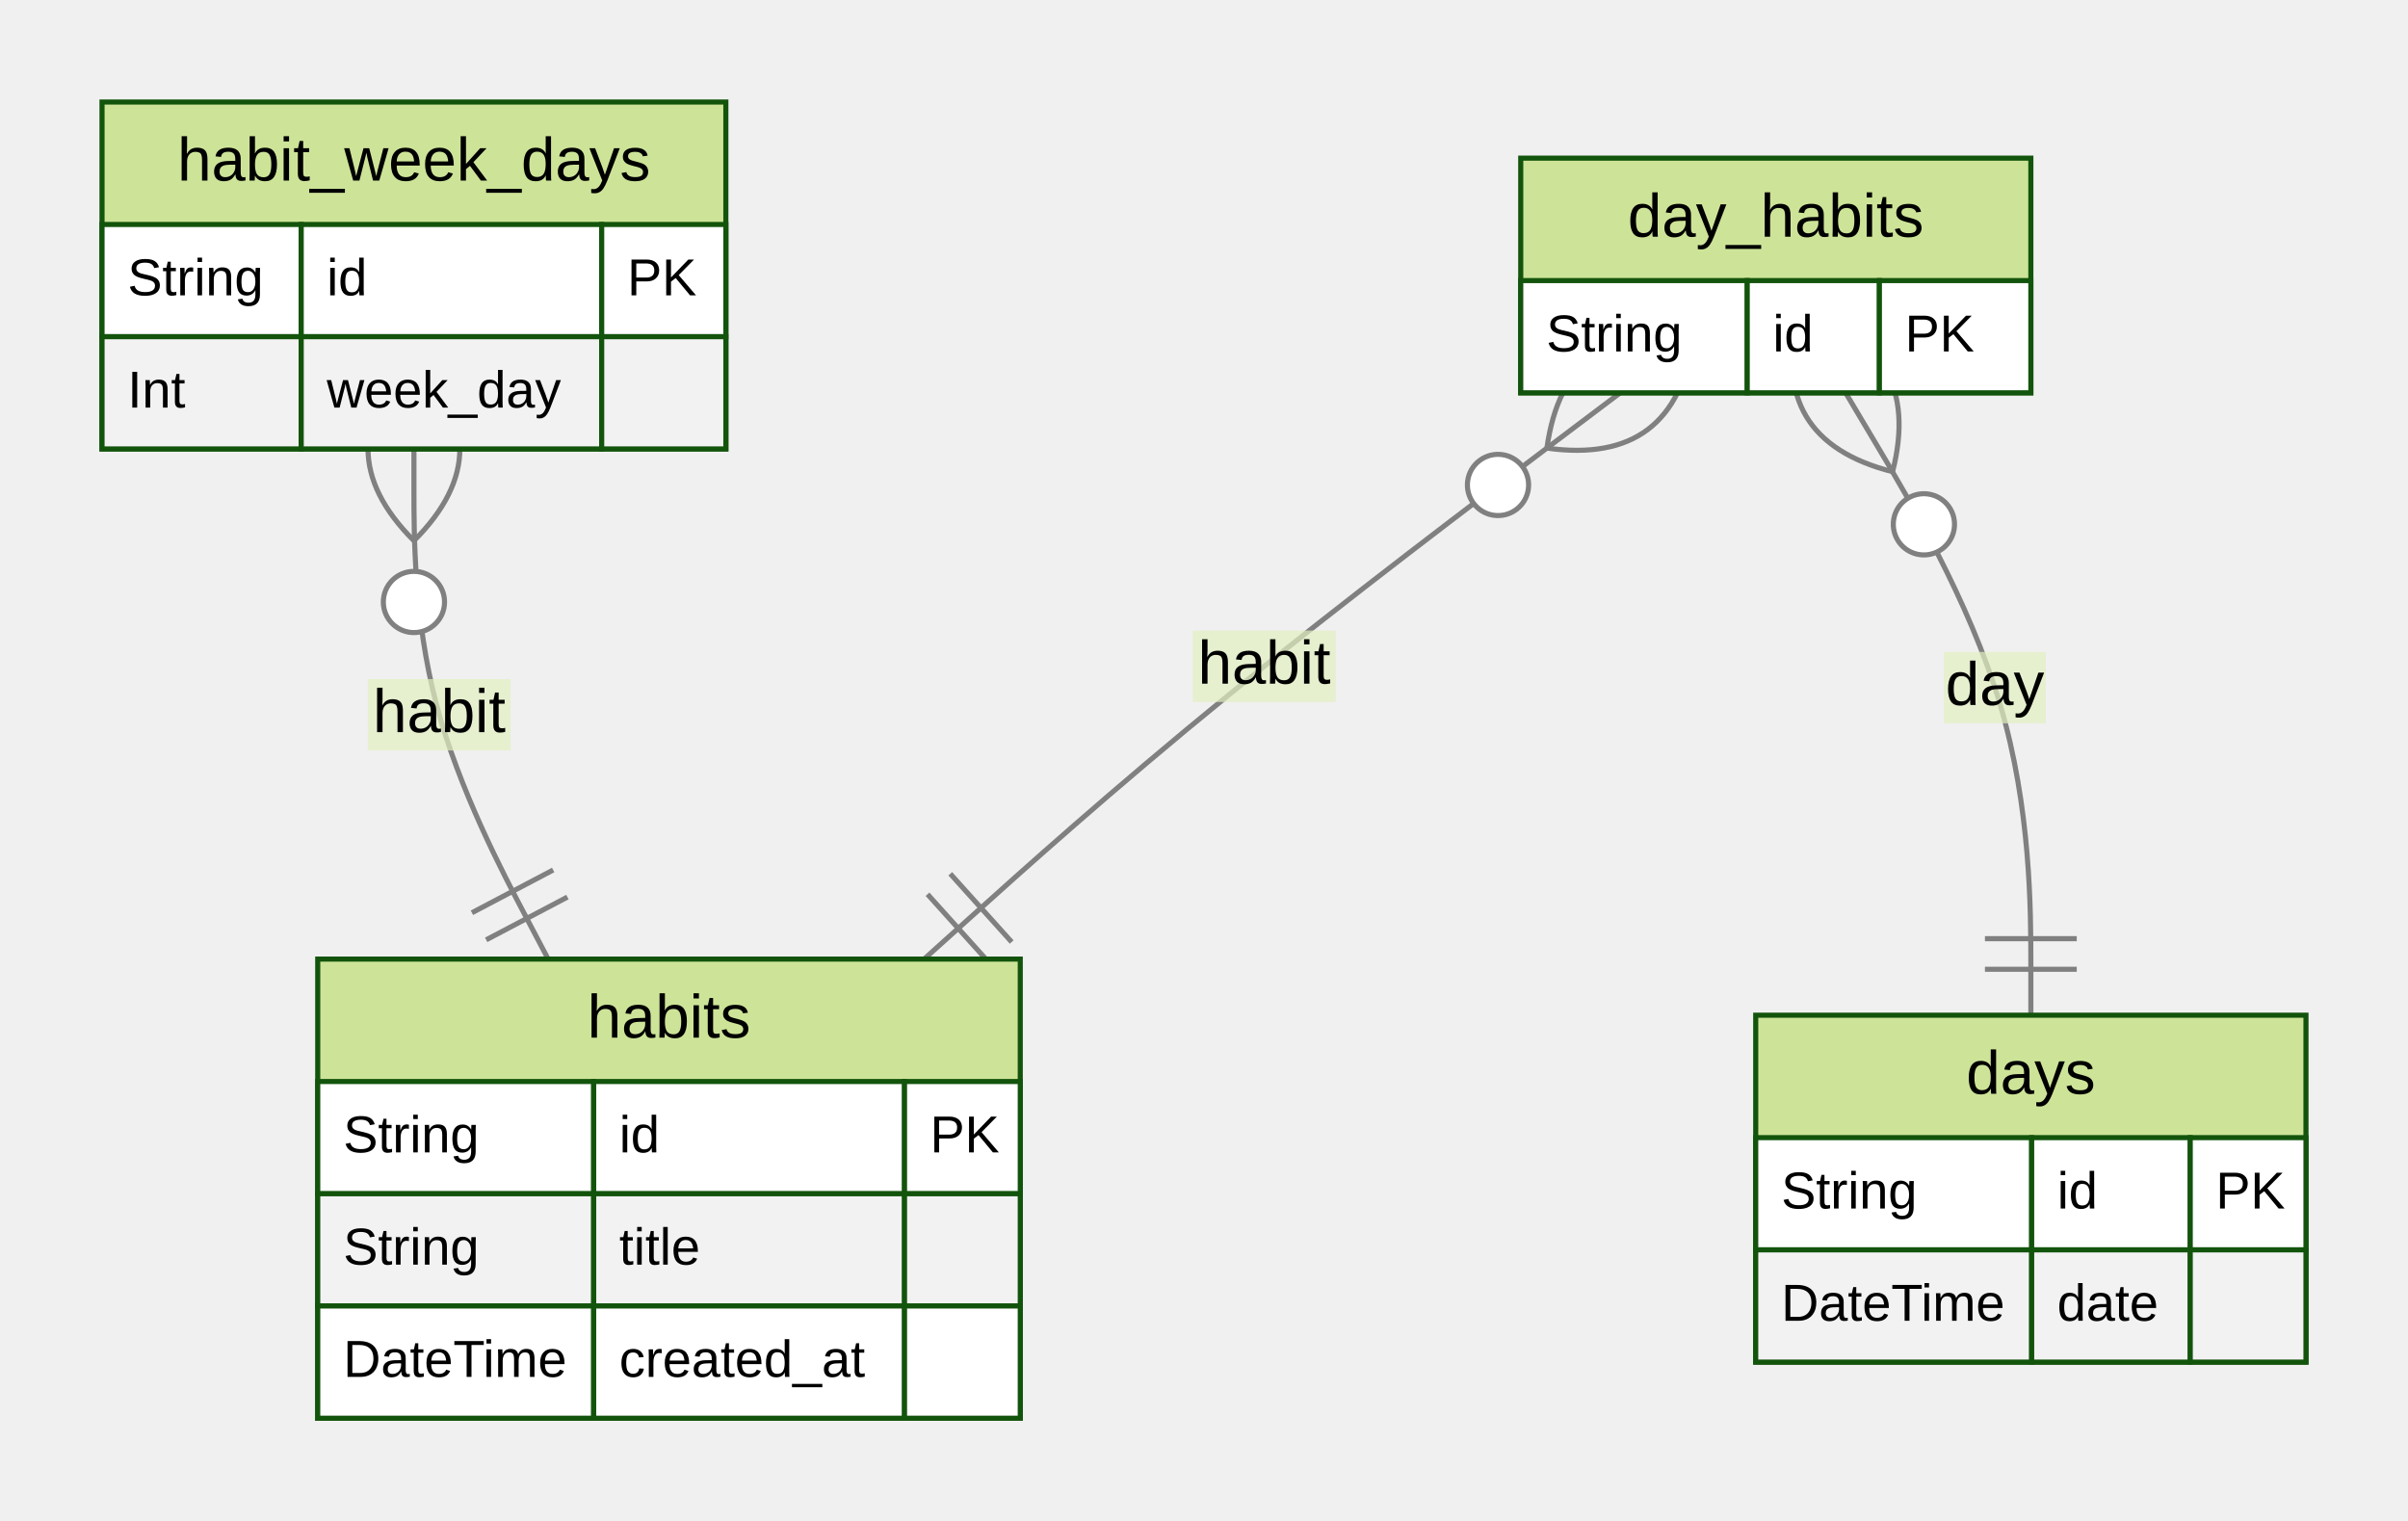
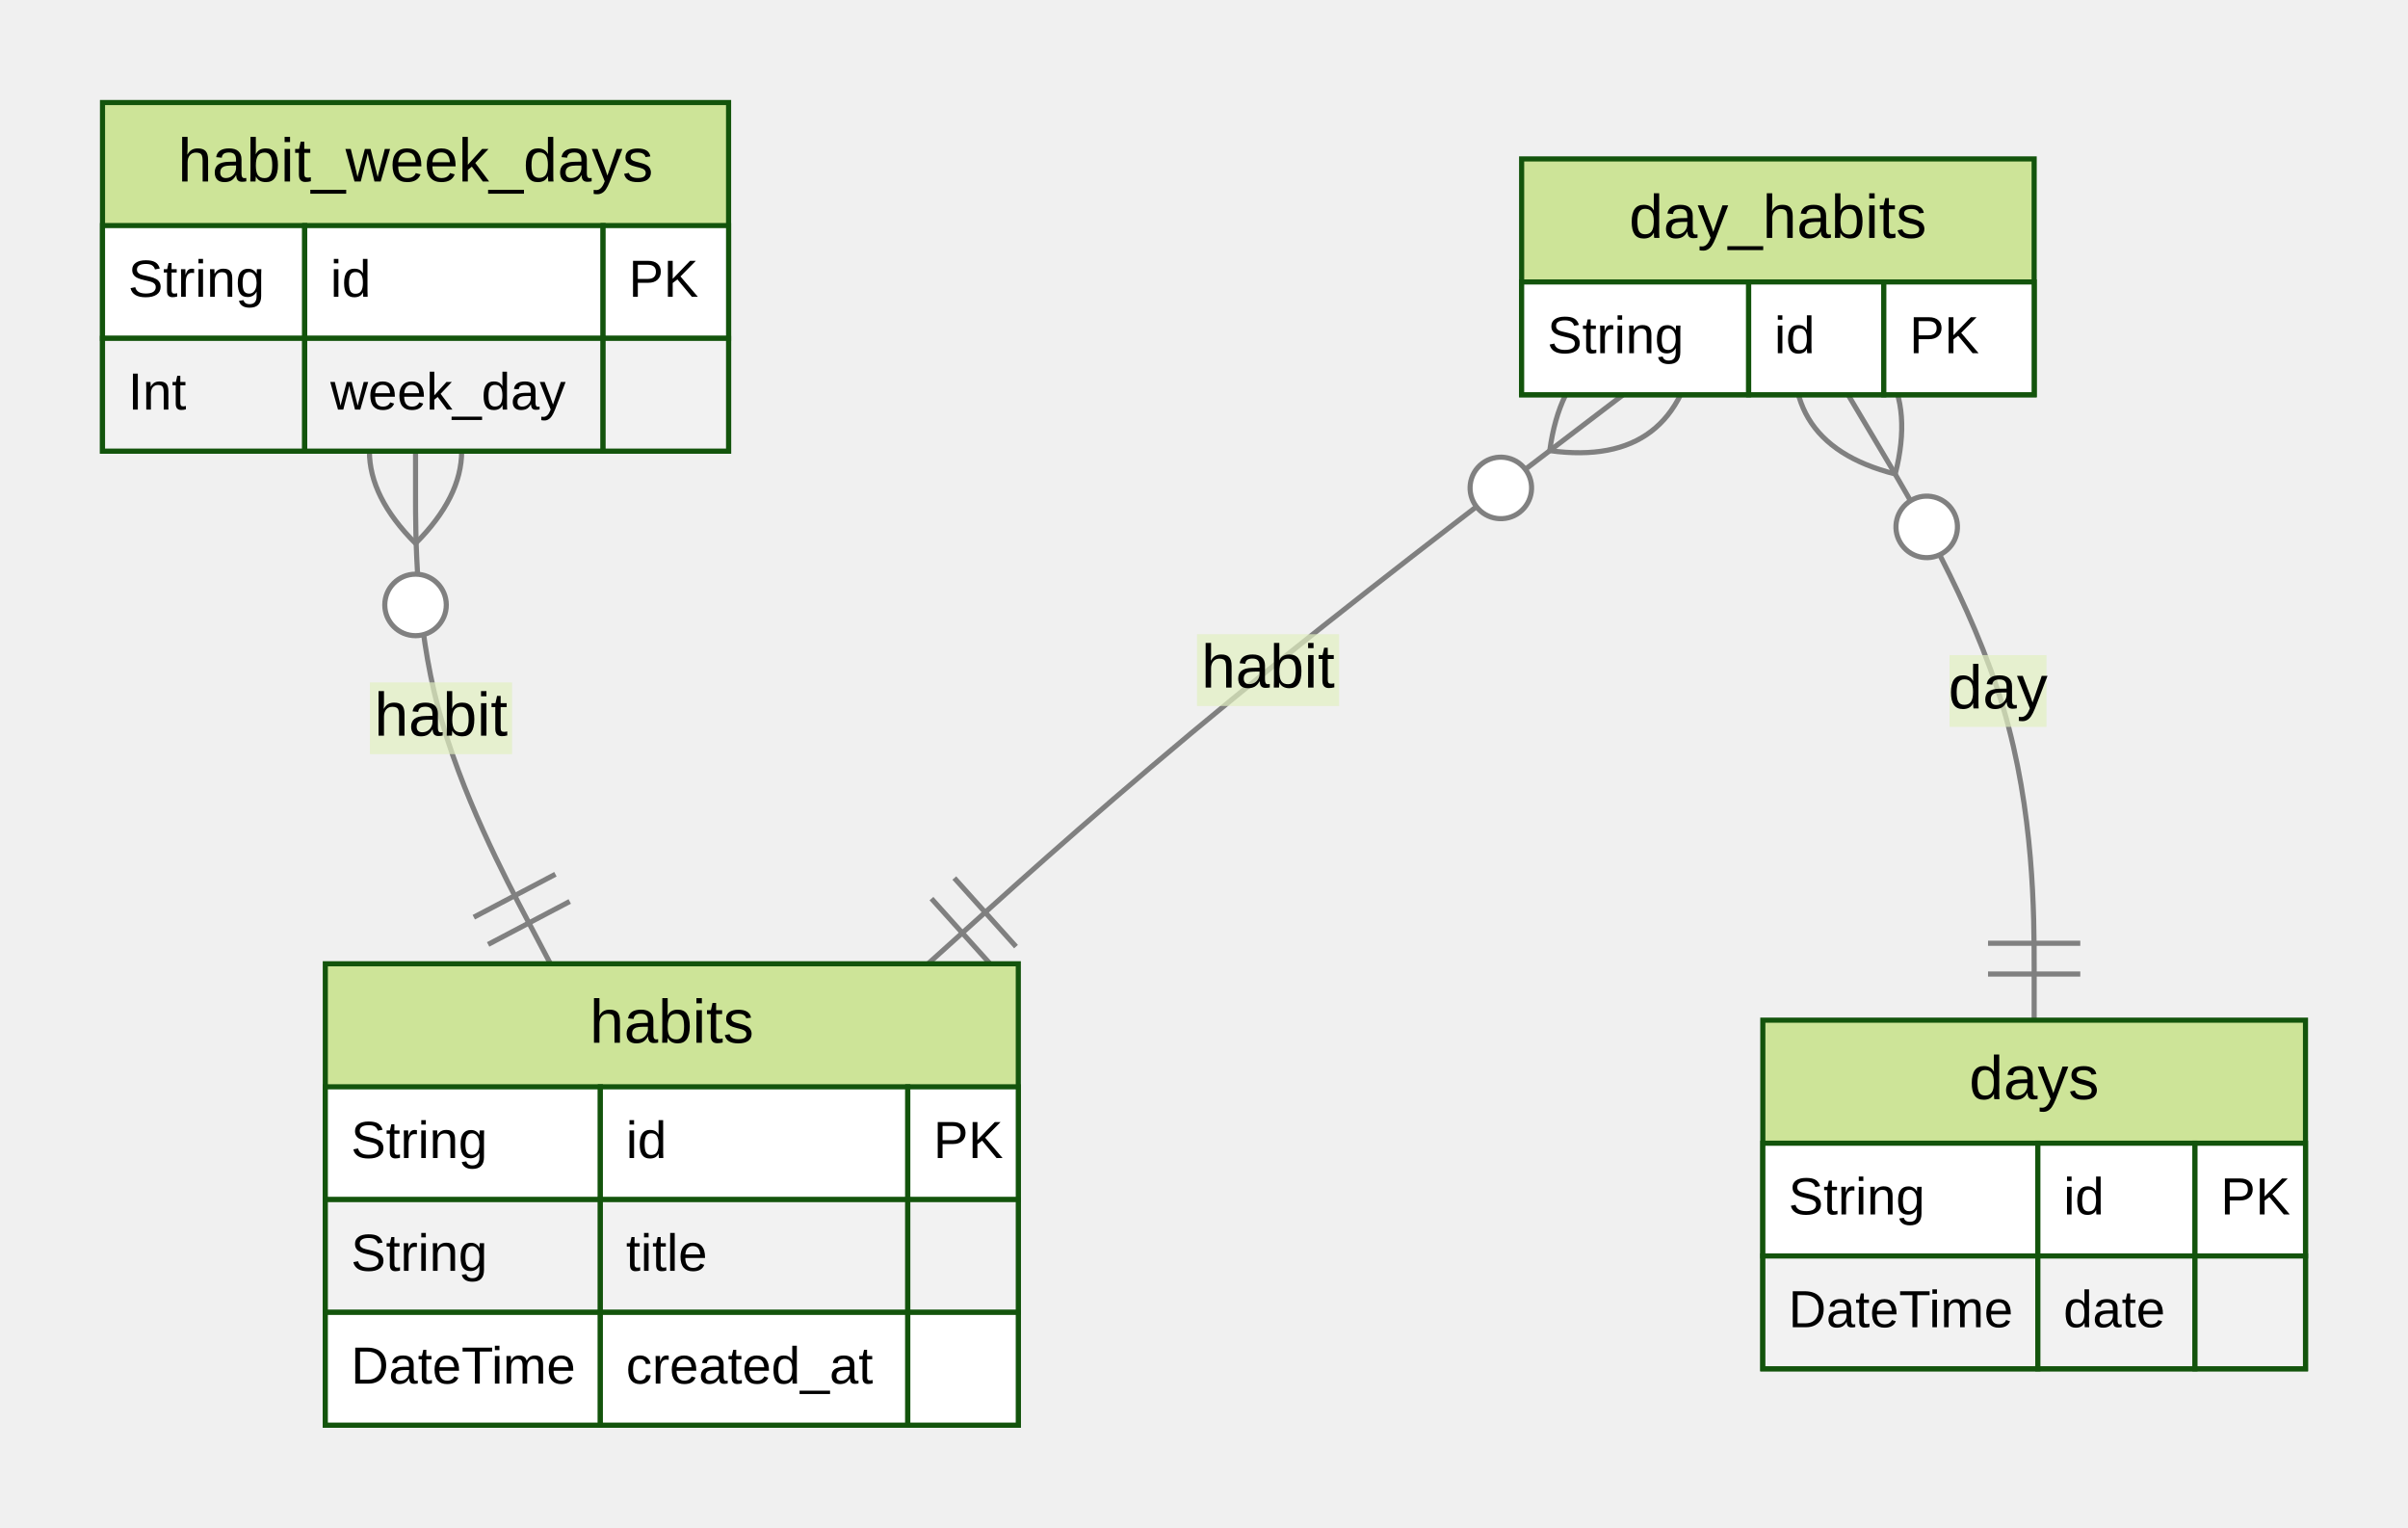
- <svg xmlns="http://www.w3.org/2000/svg" aria-roledescription="er" viewBox="0 0 472.051 298" style="max-width: 472.051px; background-color: white;" width="100%" id="mermaid-0">
+ <svg xmlns="http://www.w3.org/2000/svg" aria-roledescription="er" viewBox="0 0 469.832 298" style="max-width: 469.832px; background-color: white;" width="100%" id="mermaid-0">
  <style>#mermaid-0{font-family:"trebuchet ms",verdana,arial,sans-serif;font-size:16px;fill:#000000;}#mermaid-0 .error-icon{fill:#552222;}#mermaid-0 .error-text{fill:#552222;stroke:#552222;}#mermaid-0 .edge-thickness-normal{stroke-width:2px;}#mermaid-0 .edge-thickness-thick{stroke-width:3.5px;}#mermaid-0 .edge-pattern-solid{stroke-dasharray:0;}#mermaid-0 .edge-pattern-dashed{stroke-dasharray:3;}#mermaid-0 .edge-pattern-dotted{stroke-dasharray:2;}#mermaid-0 .marker{fill:#000000;stroke:#000000;}#mermaid-0 .marker.cross{stroke:#000000;}#mermaid-0 svg{font-family:"trebuchet ms",verdana,arial,sans-serif;font-size:16px;}#mermaid-0 .entityBox{fill:#cde498;stroke:#13540c;}#mermaid-0 .attributeBoxOdd{fill:#ffffff;stroke:#13540c;}#mermaid-0 .attributeBoxEven{fill:#f2f2f2;stroke:#13540c;}#mermaid-0 .relationshipLabelBox{fill:hsl(78.158, 58.462%, 84.51%);opacity:0.7;background-color:hsl(78.158, 58.462%, 84.51%);}#mermaid-0 .relationshipLabelBox rect{opacity:0.5;}#mermaid-0 .relationshipLine{stroke:#000000;}#mermaid-0 .entityTitleText{text-anchor:middle;font-size:18px;fill:#000000;}#mermaid-0 :root{--mermaid-font-family:"trebuchet ms",verdana,arial,sans-serif;}</style>
  <g />
  <defs>
    <marker orient="auto" markerHeight="18" markerWidth="18" refY="9" refX="0" id="ONLY_ONE_START">
      <path d="M9,0 L9,18 M15,0 L15,18" fill="none" stroke="gray" />
    </marker>
  </defs>
  <defs>
    <marker orient="auto" markerHeight="18" markerWidth="18" refY="9" refX="18" id="ONLY_ONE_END">
      <path d="M3,0 L3,18 M9,0 L9,18" fill="none" stroke="gray" />
    </marker>
  </defs>
  <defs>
    <marker orient="auto" markerHeight="18" markerWidth="30" refY="9" refX="0" id="ZERO_OR_ONE_START">
      <circle r="6" cy="9" cx="21" fill="white" stroke="gray" />
      <path d="M9,0 L9,18" fill="none" stroke="gray" />
    </marker>
  </defs>
  <defs>
    <marker orient="auto" markerHeight="18" markerWidth="30" refY="9" refX="30" id="ZERO_OR_ONE_END">
      <circle r="6" cy="9" cx="9" fill="white" stroke="gray" />
      <path d="M21,0 L21,18" fill="none" stroke="gray" />
    </marker>
  </defs>
  <defs>
    <marker orient="auto" markerHeight="36" markerWidth="45" refY="18" refX="18" id="ONE_OR_MORE_START">
      <path d="M0,18 Q 18,0 36,18 Q 18,36 0,18 M42,9 L42,27" fill="none" stroke="gray" />
    </marker>
  </defs>
  <defs>
    <marker orient="auto" markerHeight="36" markerWidth="45" refY="18" refX="27" id="ONE_OR_MORE_END">
      <path d="M3,9 L3,27 M9,18 Q27,0 45,18 Q27,36 9,18" fill="none" stroke="gray" />
    </marker>
  </defs>
  <defs>
    <marker orient="auto" markerHeight="36" markerWidth="57" refY="18" refX="18" id="ZERO_OR_MORE_START">
      <circle r="6" cy="18" cx="48" fill="white" stroke="gray" />
      <path d="M0,18 Q18,0 36,18 Q18,36 0,18" fill="none" stroke="gray" />
    </marker>
  </defs>
  <defs>
    <marker orient="auto" markerHeight="36" markerWidth="57" refY="18" refX="39" id="ZERO_OR_MORE_END">
      <circle r="6" cy="18" cx="9" fill="white" stroke="gray" />
      <path d="M21,18 Q39,0 57,18 Q39,36 21,18" fill="none" stroke="gray" />
    </marker>
  </defs>
-   <path style="stroke: gray; fill: none;" marker-start="url(#ZERO_OR_MORE_START)" marker-end="url(#ONLY_ONE_END)" d="M81.146,88L81.146,96.333C81.146,104.667,81.146,121.333,85.532,138C89.918,154.667,98.69,171.333,103.076,179.667L107.462,188" class="er relationshipLine" />
-   <path style="stroke: gray; fill: none;" marker-start="url(#ZERO_OR_MORE_START)" marker-end="url(#ONLY_ONE_END)" d="M361.807,77L367.859,87.167C373.91,97.333,386.013,117.667,392.065,138C398.116,158.333,398.116,178.667,398.116,188.833L398.116,199" class="er relationshipLine" />
-   <path style="stroke: gray; fill: none;" marker-start="url(#ZERO_OR_MORE_START)" marker-end="url(#ONLY_ONE_END)" d="M317.615,77L304.132,87.167C290.65,97.333,263.685,117.667,240.941,136.167C218.198,154.667,199.676,171.333,190.416,179.667L181.155,188" class="er relationshipLine" />
-   <g transform="translate(62.28748,188 )" id="entity-habits-300f15a6-1cd5-416b-879a-20ea6e2d7e50">
-     <rect height="90" width="137.718" y="0" x="0" class="er entityBox" />
-     <text style="dominant-baseline: middle; text-anchor: middle; font-size: 12px;" transform="translate(68.85901,12)" y="0" x="0" id="text-entity-habits-300f15a6-1cd5-416b-879a-20ea6e2d7e50" class="er entityLabel">habits</text>
-     <rect height="22" width="54.096" y="24" x="0" class="er attributeBoxOdd" />
-     <text style="dominant-baseline: middle; font-size: 10.2px;" transform="translate(5,35)" y="0" x="0" id="text-entity-habits-300f15a6-1cd5-416b-879a-20ea6e2d7e50-attr-1-type" class="er entityLabel">String</text>
-     <rect height="22" width="60.935" y="24" x="54.096" class="er attributeBoxOdd" />
-     <text style="dominant-baseline: middle; font-size: 10.2px;" transform="translate(59.09555,35)" y="0" x="0" id="text-entity-habits-300f15a6-1cd5-416b-879a-20ea6e2d7e50-attr-1-name" class="er entityLabel">id</text>
-     <rect height="22" width="22.688" y="24" x="115.03" class="er attributeBoxOdd" />
-     <text style="dominant-baseline: middle; font-size: 10.2px;" transform="translate(120.0303,35)" y="0" x="0" id="text-entity-habits-300f15a6-1cd5-416b-879a-20ea6e2d7e50-attr-1-key" class="er entityLabel">PK</text>
-     <rect height="22" width="54.096" y="46" x="0" class="er attributeBoxEven" />
-     <text style="dominant-baseline: middle; font-size: 10.2px;" transform="translate(5,57)" y="0" x="0" id="text-entity-habits-300f15a6-1cd5-416b-879a-20ea6e2d7e50-attr-2-type" class="er entityLabel">String</text>
-     <rect height="22" width="60.935" y="46" x="54.096" class="er attributeBoxEven" />
-     <text style="dominant-baseline: middle; font-size: 10.2px;" transform="translate(59.09555,57)" y="0" x="0" id="text-entity-habits-300f15a6-1cd5-416b-879a-20ea6e2d7e50-attr-2-name" class="er entityLabel">title</text>
-     <rect height="22" width="22.688" y="46" x="115.03" class="er attributeBoxEven" />
-     <text style="dominant-baseline: middle; font-size: 10.2px;" transform="translate(120.0303,57)" y="0" x="0" id="text-entity-habits-300f15a6-1cd5-416b-879a-20ea6e2d7e50-attr-2-key" class="er entityLabel" />
-     <rect height="22" width="54.096" y="68" x="0" class="er attributeBoxOdd" />
-     <text style="dominant-baseline: middle; font-size: 10.2px;" transform="translate(5,79)" y="0" x="0" id="text-entity-habits-300f15a6-1cd5-416b-879a-20ea6e2d7e50-attr-3-type" class="er entityLabel">DateTime</text>
-     <rect height="22" width="60.935" y="68" x="54.096" class="er attributeBoxOdd" />
-     <text style="dominant-baseline: middle; font-size: 10.2px;" transform="translate(59.09555,79)" y="0" x="0" id="text-entity-habits-300f15a6-1cd5-416b-879a-20ea6e2d7e50-attr-3-name" class="er entityLabel">created_at</text>
-     <rect height="22" width="22.688" y="68" x="115.03" class="er attributeBoxOdd" />
-     <text style="dominant-baseline: middle; font-size: 10.2px;" transform="translate(120.0303,79)" y="0" x="0" id="text-entity-habits-300f15a6-1cd5-416b-879a-20ea6e2d7e50-attr-3-key" class="er entityLabel" />
+   <path style="stroke: gray; fill: none;" marker-start="url(#ZERO_OR_MORE_START)" marker-end="url(#ONLY_ONE_END)" d="M81.078,88L81.078,96.333C81.078,104.667,81.078,121.333,85.464,138C89.85,154.667,98.622,171.333,103.008,179.667L107.394,188" class="er relationshipLine" />
+   <path style="stroke: gray; fill: none;" marker-start="url(#ZERO_OR_MORE_START)" marker-end="url(#ONLY_ONE_END)" d="M360.581,77L366.633,87.167C372.684,97.333,384.787,117.667,390.839,138C396.891,158.333,396.891,178.667,396.891,188.833L396.891,199" class="er relationshipLine" />
+   <path style="stroke: gray; fill: none;" marker-start="url(#ZERO_OR_MORE_START)" marker-end="url(#ONLY_ONE_END)" d="M316.697,77L303.35,87.167C290.004,97.333,263.31,117.667,240.706,136.167C218.102,154.667,199.586,171.333,190.328,179.667L181.07,188" class="er relationshipLine" />
+   <g transform="translate(63.47266,188 )" id="entity-habits-cd153b9a-3aec-4c7e-9ee0-81833fda2dfb">
+     <rect height="90" width="135.211" y="0" x="0" class="er entityBox" />
+     <text style="dominant-baseline: middle; text-anchor: middle; font-size: 12px;" transform="translate(67.60547,12)" y="0" x="0" id="text-entity-habits-cd153b9a-3aec-4c7e-9ee0-81833fda2dfb" class="er entityLabel">habits</text>
+     <rect height="22" width="53.664" y="24" x="0" class="er attributeBoxOdd" />
+     <text style="dominant-baseline: middle; font-size: 10.2px;" transform="translate(5,35)" y="0" x="0" id="text-entity-habits-cd153b9a-3aec-4c7e-9ee0-81833fda2dfb-attr-1-type" class="er entityLabel">String</text>
+     <rect height="22" width="59.984" y="24" x="53.664" class="er attributeBoxOdd" />
+     <text style="dominant-baseline: middle; font-size: 10.2px;" transform="translate(58.66406,35)" y="0" x="0" id="text-entity-habits-cd153b9a-3aec-4c7e-9ee0-81833fda2dfb-attr-1-name" class="er entityLabel">id</text>
+     <rect height="22" width="21.562" y="24" x="113.648" class="er attributeBoxOdd" />
+     <text style="dominant-baseline: middle; font-size: 10.2px;" transform="translate(118.6484,35)" y="0" x="0" id="text-entity-habits-cd153b9a-3aec-4c7e-9ee0-81833fda2dfb-attr-1-key" class="er entityLabel">PK</text>
+     <rect height="22" width="53.664" y="46" x="0" class="er attributeBoxEven" />
+     <text style="dominant-baseline: middle; font-size: 10.2px;" transform="translate(5,57)" y="0" x="0" id="text-entity-habits-cd153b9a-3aec-4c7e-9ee0-81833fda2dfb-attr-2-type" class="er entityLabel">String</text>
+     <rect height="22" width="59.984" y="46" x="53.664" class="er attributeBoxEven" />
+     <text style="dominant-baseline: middle; font-size: 10.2px;" transform="translate(58.66406,57)" y="0" x="0" id="text-entity-habits-cd153b9a-3aec-4c7e-9ee0-81833fda2dfb-attr-2-name" class="er entityLabel">title</text>
+     <rect height="22" width="21.562" y="46" x="113.648" class="er attributeBoxEven" />
+     <text style="dominant-baseline: middle; font-size: 10.2px;" transform="translate(118.6484,57)" y="0" x="0" id="text-entity-habits-cd153b9a-3aec-4c7e-9ee0-81833fda2dfb-attr-2-key" class="er entityLabel" />
+     <rect height="22" width="53.664" y="68" x="0" class="er attributeBoxOdd" />
+     <text style="dominant-baseline: middle; font-size: 10.2px;" transform="translate(5,79)" y="0" x="0" id="text-entity-habits-cd153b9a-3aec-4c7e-9ee0-81833fda2dfb-attr-3-type" class="er entityLabel">DateTime</text>
+     <rect height="22" width="59.984" y="68" x="53.664" class="er attributeBoxOdd" />
+     <text style="dominant-baseline: middle; font-size: 10.2px;" transform="translate(58.66406,79)" y="0" x="0" id="text-entity-habits-cd153b9a-3aec-4c7e-9ee0-81833fda2dfb-attr-3-name" class="er entityLabel">created_at</text>
+     <rect height="22" width="21.562" y="68" x="113.648" class="er attributeBoxOdd" />
+     <text style="dominant-baseline: middle; font-size: 10.2px;" transform="translate(118.6484,79)" y="0" x="0" id="text-entity-habits-cd153b9a-3aec-4c7e-9ee0-81833fda2dfb-attr-3-key" class="er entityLabel" />
  </g>
-   <g transform="translate(20,20 )" id="entity-habitweekdays-304ddbd6-7e24-45fa-b2fc-48992b881313">
-     <rect height="68" width="122.293" y="0" x="0" class="er entityBox" />
-     <text style="dominant-baseline: middle; text-anchor: middle; font-size: 12px;" transform="translate(61.14648,12)" y="0" x="0" id="text-entity-habitweekdays-304ddbd6-7e24-45fa-b2fc-48992b881313" class="er entityLabel">habit_week_days</text>
-     <rect height="22" width="39.048" y="24" x="0" class="er attributeBoxOdd" />
-     <text style="dominant-baseline: middle; font-size: 10.2px;" transform="translate(5,35)" y="0" x="0" id="text-entity-habitweekdays-304ddbd6-7e24-45fa-b2fc-48992b881313-attr-1-type" class="er entityLabel">String</text>
-     <rect height="22" width="58.904" y="24" x="39.048" class="er attributeBoxOdd" />
-     <text style="dominant-baseline: middle; font-size: 10.2px;" transform="translate(44.04844,35)" y="0" x="0" id="text-entity-habitweekdays-304ddbd6-7e24-45fa-b2fc-48992b881313-attr-1-name" class="er entityLabel">id</text>
-     <rect height="22" width="24.34" y="24" x="97.953" class="er attributeBoxOdd" />
-     <text style="dominant-baseline: middle; font-size: 10.2px;" transform="translate(102.9529,35)" y="0" x="0" id="text-entity-habitweekdays-304ddbd6-7e24-45fa-b2fc-48992b881313-attr-1-key" class="er entityLabel">PK</text>
-     <rect height="22" width="39.048" y="46" x="0" class="er attributeBoxEven" />
-     <text style="dominant-baseline: middle; font-size: 10.2px;" transform="translate(5,57)" y="0" x="0" id="text-entity-habitweekdays-304ddbd6-7e24-45fa-b2fc-48992b881313-attr-2-type" class="er entityLabel">Int</text>
-     <rect height="22" width="58.904" y="46" x="39.048" class="er attributeBoxEven" />
-     <text style="dominant-baseline: middle; font-size: 10.2px;" transform="translate(44.04844,57)" y="0" x="0" id="text-entity-habitweekdays-304ddbd6-7e24-45fa-b2fc-48992b881313-attr-2-name" class="er entityLabel">week_day</text>
-     <rect height="22" width="24.34" y="46" x="97.953" class="er attributeBoxEven" />
-     <text style="dominant-baseline: middle; font-size: 10.2px;" transform="translate(102.9529,57)" y="0" x="0" id="text-entity-habitweekdays-304ddbd6-7e24-45fa-b2fc-48992b881313-attr-2-key" class="er entityLabel" />
+   <g transform="translate(20,20 )" id="entity-habitweekdays-9bbf6eea-ec24-4f08-9cb3-1a894a92d619">
+     <rect height="68" width="122.156" y="0" x="0" class="er entityBox" />
+     <text style="dominant-baseline: middle; text-anchor: middle; font-size: 12px;" transform="translate(61.07812,12)" y="0" x="0" id="text-entity-habitweekdays-9bbf6eea-ec24-4f08-9cb3-1a894a92d619" class="er entityLabel">habit_week_days</text>
+     <rect height="22" width="39.451" y="24" x="0" class="er attributeBoxOdd" />
+     <text style="dominant-baseline: middle; font-size: 10.2px;" transform="translate(5,35)" y="0" x="0" id="text-entity-habitweekdays-9bbf6eea-ec24-4f08-9cb3-1a894a92d619-attr-1-type" class="er entityLabel">String</text>
+     <rect height="22" width="58.216" y="24" x="39.451" class="er attributeBoxOdd" />
+     <text style="dominant-baseline: middle; font-size: 10.2px;" transform="translate(44.45052,35)" y="0" x="0" id="text-entity-habitweekdays-9bbf6eea-ec24-4f08-9cb3-1a894a92d619-attr-1-name" class="er entityLabel">id</text>
+     <rect height="22" width="24.49" y="24" x="97.667" class="er attributeBoxOdd" />
+     <text style="dominant-baseline: middle; font-size: 10.2px;" transform="translate(102.6667,35)" y="0" x="0" id="text-entity-habitweekdays-9bbf6eea-ec24-4f08-9cb3-1a894a92d619-attr-1-key" class="er entityLabel">PK</text>
+     <rect height="22" width="39.451" y="46" x="0" class="er attributeBoxEven" />
+     <text style="dominant-baseline: middle; font-size: 10.2px;" transform="translate(5,57)" y="0" x="0" id="text-entity-habitweekdays-9bbf6eea-ec24-4f08-9cb3-1a894a92d619-attr-2-type" class="er entityLabel">Int</text>
+     <rect height="22" width="58.216" y="46" x="39.451" class="er attributeBoxEven" />
+     <text style="dominant-baseline: middle; font-size: 10.2px;" transform="translate(44.45052,57)" y="0" x="0" id="text-entity-habitweekdays-9bbf6eea-ec24-4f08-9cb3-1a894a92d619-attr-2-name" class="er entityLabel">week_day</text>
+     <rect height="22" width="24.49" y="46" x="97.667" class="er attributeBoxEven" />
+     <text style="dominant-baseline: middle; font-size: 10.2px;" transform="translate(102.6667,57)" y="0" x="0" id="text-entity-habitweekdays-9bbf6eea-ec24-4f08-9cb3-1a894a92d619-attr-2-key" class="er entityLabel" />
  </g>
-   <g transform="translate(344.182,199 )" id="entity-days-353014b9-32de-4e31-a80a-0b0f233565ae">
-     <rect height="68" width="107.869" y="0" x="0" class="er entityBox" />
-     <text style="dominant-baseline: middle; text-anchor: middle; font-size: 12px;" transform="translate(53.93452,12)" y="0" x="0" id="text-entity-days-353014b9-32de-4e31-a80a-0b0f233565ae" class="er entityLabel">days</text>
-     <rect height="22" width="54.096" y="24" x="0" class="er attributeBoxOdd" />
-     <text style="dominant-baseline: middle; font-size: 10.2px;" transform="translate(5,35)" y="0" x="0" id="text-entity-days-353014b9-32de-4e31-a80a-0b0f233565ae-attr-1-type" class="er entityLabel">String</text>
-     <rect height="22" width="31.086" y="24" x="54.096" class="er attributeBoxOdd" />
-     <text style="dominant-baseline: middle; font-size: 10.2px;" transform="translate(59.09555,35)" y="0" x="0" id="text-entity-days-353014b9-32de-4e31-a80a-0b0f233565ae-attr-1-name" class="er entityLabel">id</text>
-     <rect height="22" width="22.688" y="24" x="85.181" class="er attributeBoxOdd" />
-     <text style="dominant-baseline: middle; font-size: 10.2px;" transform="translate(90.18137,35)" y="0" x="0" id="text-entity-days-353014b9-32de-4e31-a80a-0b0f233565ae-attr-1-key" class="er entityLabel">PK</text>
-     <rect height="22" width="54.096" y="46" x="0" class="er attributeBoxEven" />
-     <text style="dominant-baseline: middle; font-size: 10.2px;" transform="translate(5,57)" y="0" x="0" id="text-entity-days-353014b9-32de-4e31-a80a-0b0f233565ae-attr-2-type" class="er entityLabel">DateTime</text>
-     <rect height="22" width="31.086" y="46" x="54.096" class="er attributeBoxEven" />
-     <text style="dominant-baseline: middle; font-size: 10.2px;" transform="translate(59.09555,57)" y="0" x="0" id="text-entity-days-353014b9-32de-4e31-a80a-0b0f233565ae-attr-2-name" class="er entityLabel">date</text>
-     <rect height="22" width="22.688" y="46" x="85.181" class="er attributeBoxEven" />
-     <text style="dominant-baseline: middle; font-size: 10.2px;" transform="translate(90.18137,57)" y="0" x="0" id="text-entity-days-353014b9-32de-4e31-a80a-0b0f233565ae-attr-2-key" class="er entityLabel" />
+   <g transform="translate(343.9492,199 )" id="entity-days-e83b3ec5-0ac1-4337-91dc-7e82ea7bc53a">
+     <rect height="68" width="105.883" y="0" x="0" class="er entityBox" />
+     <text style="dominant-baseline: middle; text-anchor: middle; font-size: 12px;" transform="translate(52.94141,12)" y="0" x="0" id="text-entity-days-e83b3ec5-0ac1-4337-91dc-7e82ea7bc53a" class="er entityLabel">days</text>
+     <rect height="22" width="53.664" y="24" x="0" class="er attributeBoxOdd" />
+     <text style="dominant-baseline: middle; font-size: 10.2px;" transform="translate(5,35)" y="0" x="0" id="text-entity-days-e83b3ec5-0ac1-4337-91dc-7e82ea7bc53a-attr-1-type" class="er entityLabel">String</text>
+     <rect height="22" width="30.656" y="24" x="53.664" class="er attributeBoxOdd" />
+     <text style="dominant-baseline: middle; font-size: 10.2px;" transform="translate(58.66406,35)" y="0" x="0" id="text-entity-days-e83b3ec5-0ac1-4337-91dc-7e82ea7bc53a-attr-1-name" class="er entityLabel">id</text>
+     <rect height="22" width="21.562" y="24" x="84.32" class="er attributeBoxOdd" />
+     <text style="dominant-baseline: middle; font-size: 10.2px;" transform="translate(89.32031,35)" y="0" x="0" id="text-entity-days-e83b3ec5-0ac1-4337-91dc-7e82ea7bc53a-attr-1-key" class="er entityLabel">PK</text>
+     <rect height="22" width="53.664" y="46" x="0" class="er attributeBoxEven" />
+     <text style="dominant-baseline: middle; font-size: 10.2px;" transform="translate(5,57)" y="0" x="0" id="text-entity-days-e83b3ec5-0ac1-4337-91dc-7e82ea7bc53a-attr-2-type" class="er entityLabel">DateTime</text>
+     <rect height="22" width="30.656" y="46" x="53.664" class="er attributeBoxEven" />
+     <text style="dominant-baseline: middle; font-size: 10.2px;" transform="translate(58.66406,57)" y="0" x="0" id="text-entity-days-e83b3ec5-0ac1-4337-91dc-7e82ea7bc53a-attr-2-name" class="er entityLabel">date</text>
+     <rect height="22" width="21.562" y="46" x="84.32" class="er attributeBoxEven" />
+     <text style="dominant-baseline: middle; font-size: 10.2px;" transform="translate(89.32031,57)" y="0" x="0" id="text-entity-days-e83b3ec5-0ac1-4337-91dc-7e82ea7bc53a-attr-2-key" class="er entityLabel" />
  </g>
-   <g transform="translate(298.1165,31 )" id="entity-dayhabits-724a6058-3b54-4b5c-ba65-1e15b40468e0">
+   <g transform="translate(296.8906,31 )" id="entity-dayhabits-e9dec27f-2af7-4666-a5ab-9b67969b7c18">
    <rect height="46" width="100" y="0" x="0" class="er entityBox" />
-     <text style="dominant-baseline: middle; text-anchor: middle; font-size: 12px;" transform="translate(50,12)" y="0" x="0" id="text-entity-dayhabits-724a6058-3b54-4b5c-ba65-1e15b40468e0" class="er entityLabel">day_habits</text>
-     <rect height="22" width="44.399" y="24" x="0" class="er attributeBoxOdd" />
-     <text style="dominant-baseline: middle; font-size: 10.2px;" transform="translate(5,35)" y="0" x="0" id="text-entity-dayhabits-724a6058-3b54-4b5c-ba65-1e15b40468e0-attr-1-type" class="er entityLabel">String</text>
-     <rect height="22" width="25.911" y="24" x="44.399" class="er attributeBoxOdd" />
-     <text style="dominant-baseline: middle; font-size: 10.2px;" transform="translate(49.39862,35)" y="0" x="0" id="text-entity-dayhabits-724a6058-3b54-4b5c-ba65-1e15b40468e0-attr-1-name" class="er entityLabel">id</text>
-     <rect height="22" width="29.69" y="24" x="70.31" class="er attributeBoxOdd" />
-     <text style="dominant-baseline: middle; font-size: 10.2px;" transform="translate(75.30976,35)" y="0" x="0" id="text-entity-dayhabits-724a6058-3b54-4b5c-ba65-1e15b40468e0-attr-1-key" class="er entityLabel">PK</text>
+     <text style="dominant-baseline: middle; text-anchor: middle; font-size: 12px;" transform="translate(50,12)" y="0" x="0" id="text-entity-dayhabits-e9dec27f-2af7-4666-a5ab-9b67969b7c18" class="er entityLabel">day_habits</text>
+     <rect height="22" width="44.297" y="24" x="0" class="er attributeBoxOdd" />
+     <text style="dominant-baseline: middle; font-size: 10.2px;" transform="translate(5,35)" y="0" x="0" id="text-entity-dayhabits-e9dec27f-2af7-4666-a5ab-9b67969b7c18-attr-1-type" class="er entityLabel">String</text>
+     <rect height="22" width="26.367" y="24" x="44.297" class="er attributeBoxOdd" />
+     <text style="dominant-baseline: middle; font-size: 10.2px;" transform="translate(49.29688,35)" y="0" x="0" id="text-entity-dayhabits-e9dec27f-2af7-4666-a5ab-9b67969b7c18-attr-1-name" class="er entityLabel">id</text>
+     <rect height="22" width="29.336" y="24" x="70.664" class="er attributeBoxOdd" />
+     <text style="dominant-baseline: middle; font-size: 10.2px;" transform="translate(75.66406,35)" y="0" x="0" id="text-entity-dayhabits-e9dec27f-2af7-4666-a5ab-9b67969b7c18-attr-1-key" class="er entityLabel">PK</text>
  </g>
-   <rect height="14" width="27.969" y="133.109" x="72.126" class="er relationshipLabelBox" />
-   <text style="text-anchor: middle; dominant-baseline: middle; font-size: 12px;" y="140.109" x="86.11" id="rel1" class="er relationshipLabel">habit</text>
-   <rect height="14" width="19.99" y="127.788" x="381.065" class="er relationshipLabelBox" />
-   <text style="text-anchor: middle; dominant-baseline: middle; font-size: 12px;" y="134.788" x="391.06" id="rel2" class="er relationshipLabel">day</text>
-   <rect height="14" width="27.969" y="123.605" x="233.851" class="er relationshipLabelBox" />
-   <text style="text-anchor: middle; dominant-baseline: middle; font-size: 12px;" y="130.605" x="247.836" id="rel3" class="er relationshipLabel">habit</text>
+   <rect height="14" width="27.727" y="133.109" x="72.179" class="er relationshipLabelBox" />
+   <text style="text-anchor: middle; dominant-baseline: middle; font-size: 12px;" y="140.109" x="86.042" id="rel1" class="er relationshipLabel">habit</text>
+   <rect height="14" width="18.914" y="127.788" x="380.377" class="er relationshipLabelBox" />
+   <text style="text-anchor: middle; dominant-baseline: middle; font-size: 12px;" y="134.788" x="389.834" id="rel2" class="er relationshipLabel">day</text>
+   <rect height="14" width="27.727" y="123.716" x="233.553" class="er relationshipLabelBox" />
+   <text style="text-anchor: middle; dominant-baseline: middle; font-size: 12px;" y="130.716" x="247.417" id="rel3" class="er relationshipLabel">habit</text>
</svg>
